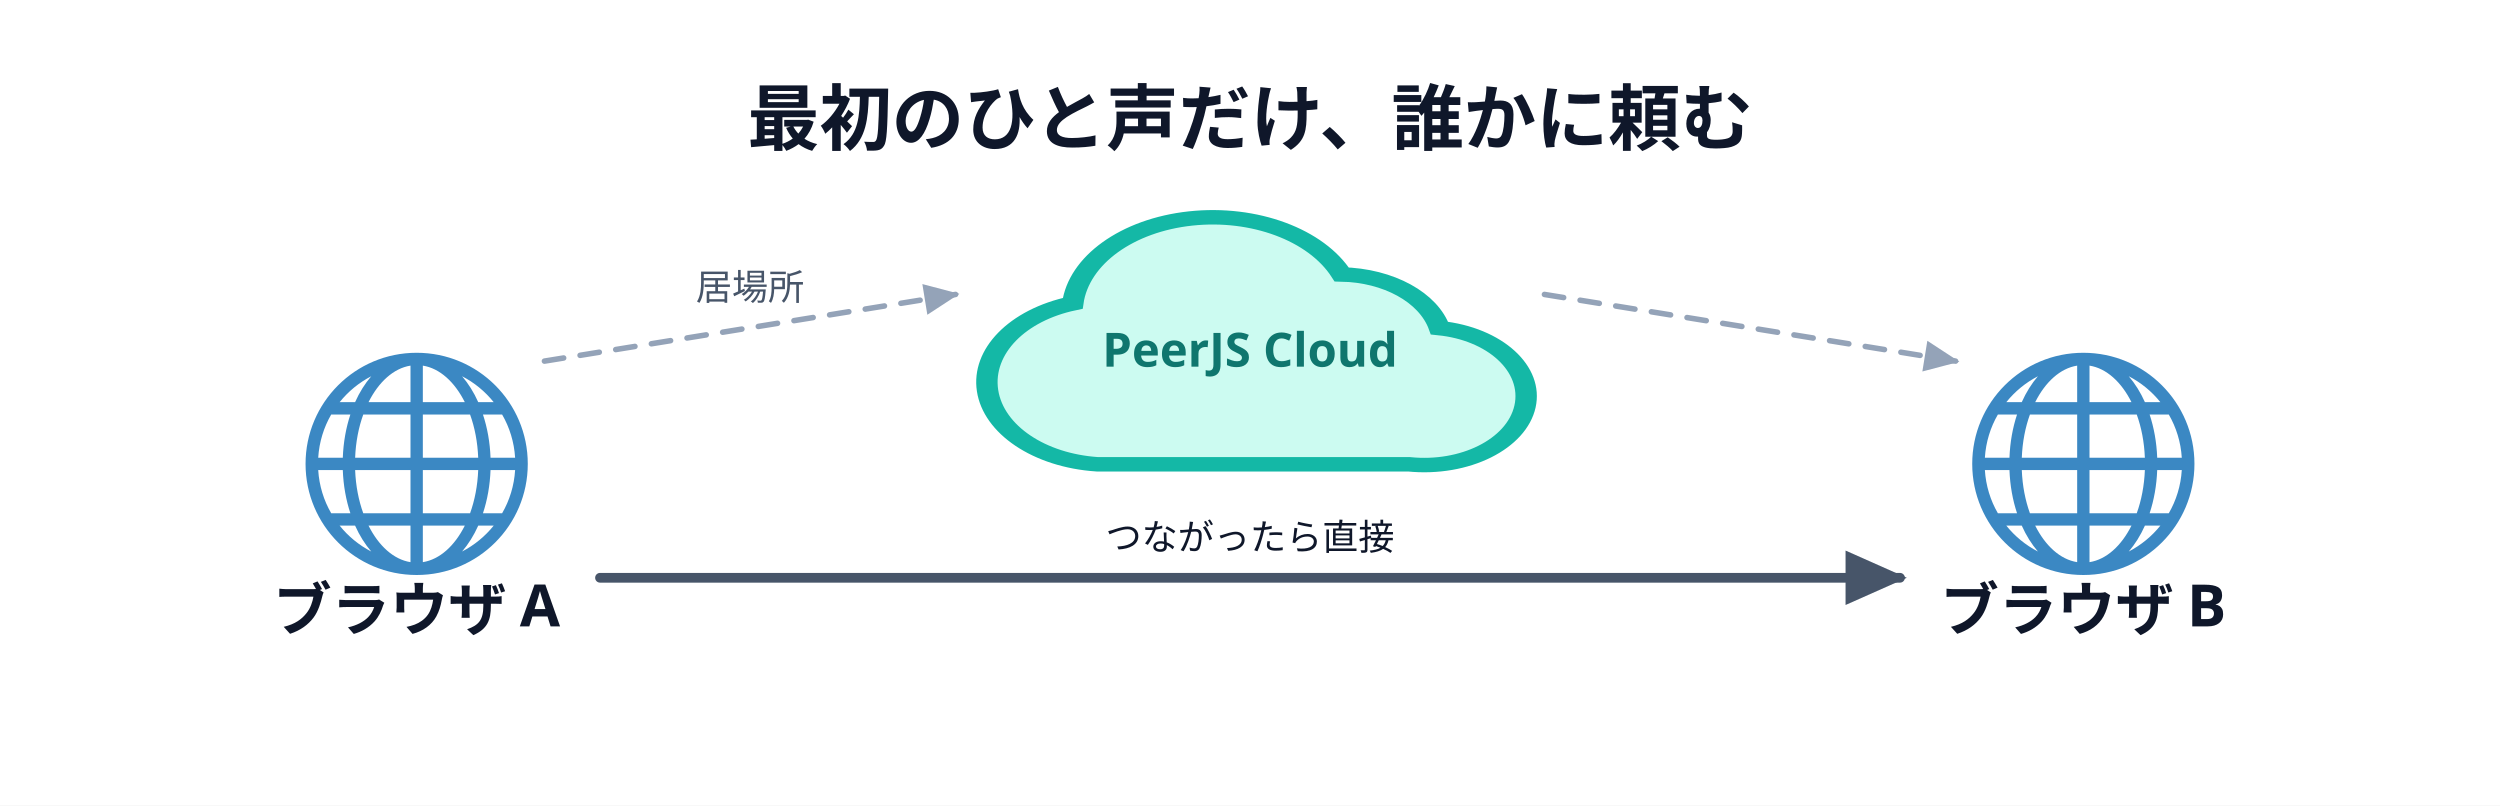
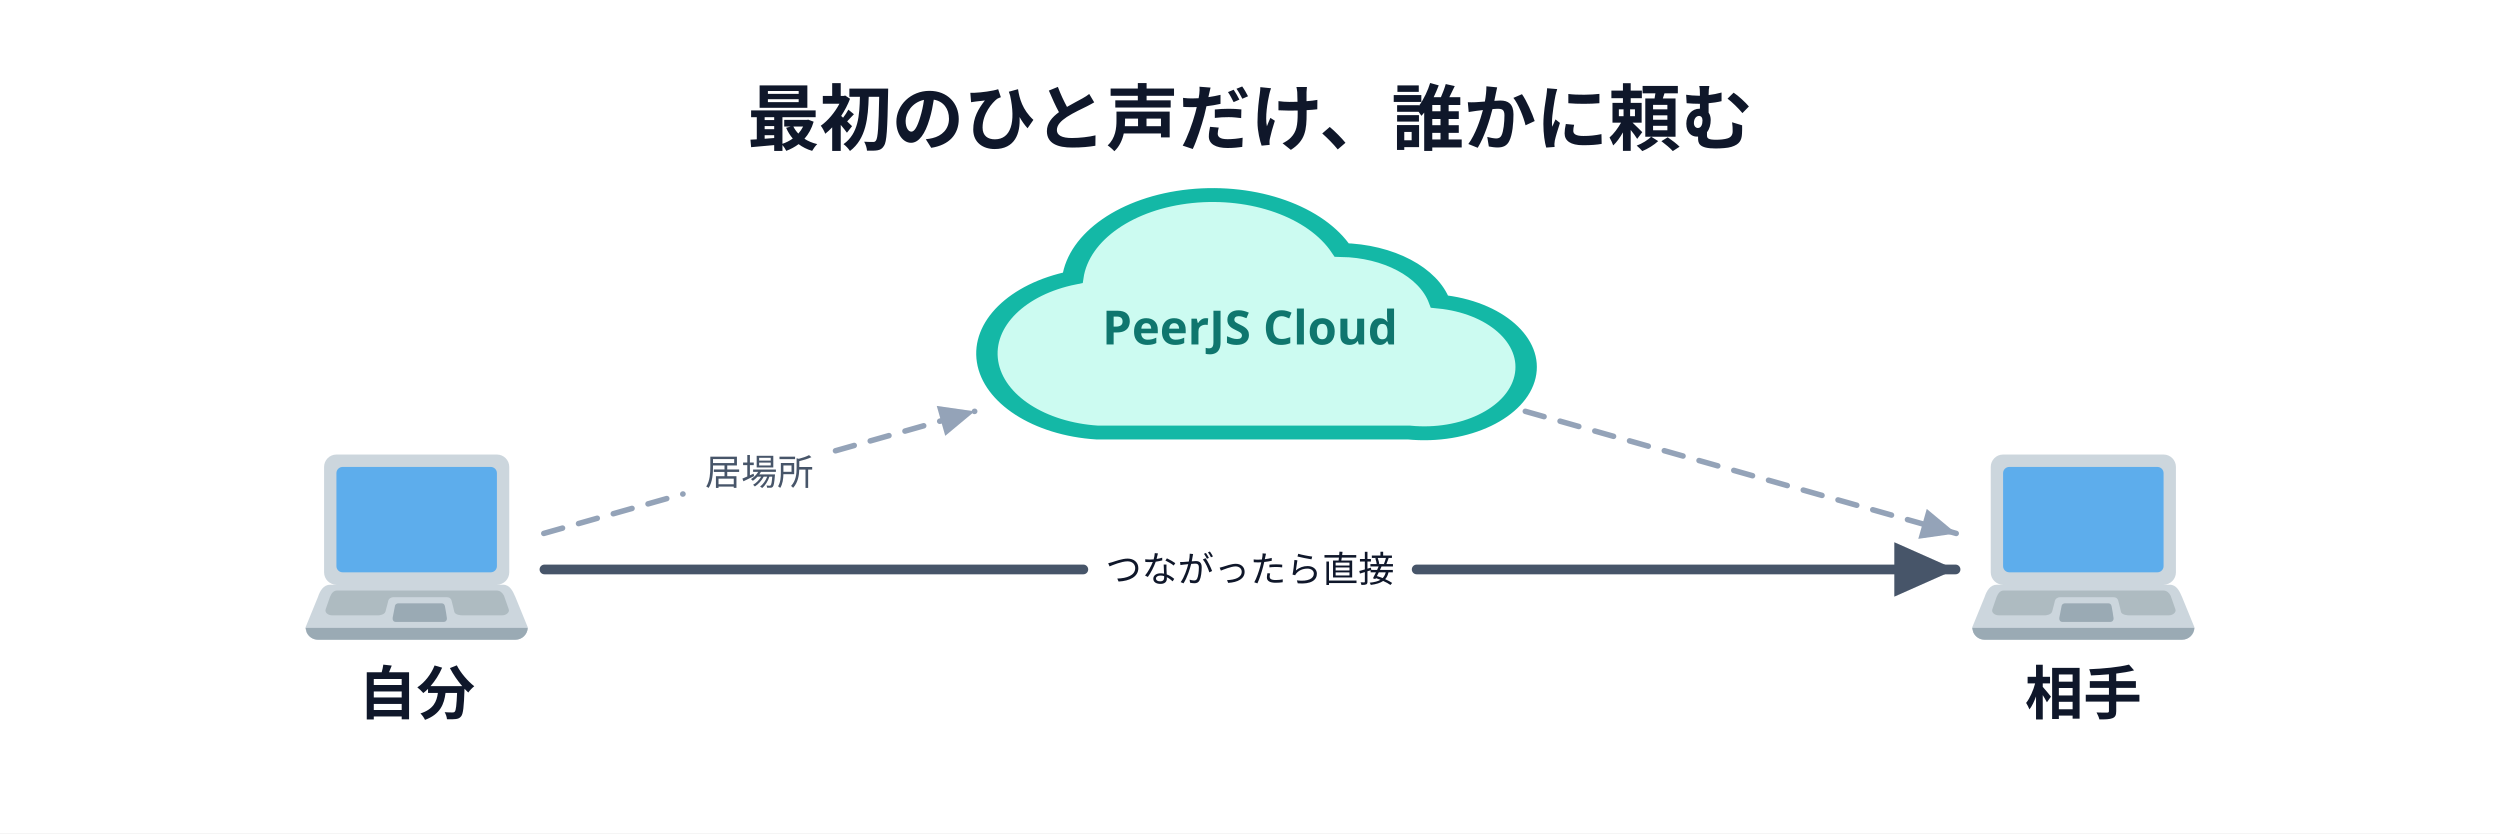
- <svg xmlns="http://www.w3.org/2000/svg" width="900" height="290" viewBox="0 0 900 290" font-family="'Hiragino Sans','Noto Sans JP','Yu Gothic','Segoe UI',sans-serif">
+ <svg xmlns="http://www.w3.org/2000/svg" width="900" height="300" viewBox="0 0 900 300" font-family="'Hiragino Sans','Noto Sans JP','Yu Gothic','Segoe UI',sans-serif">
  <defs>
-     <marker id="aR" viewBox="0 0 10 10" refX="8" refY="5" markerWidth="7" markerHeight="7" orient="auto-start-reverse">
+     <marker id="aR" viewBox="0 0 10 10" refX="9" refY="5" markerWidth="7" markerHeight="7" orient="auto-start-reverse">
      <path d="M0 1 L9 5 L0 9 z" fill="#475569" />
    </marker>
-     <marker id="aRsub" viewBox="0 0 10 10" refX="8" refY="5" markerWidth="7" markerHeight="7" orient="auto-start-reverse">
+     <marker id="aRsub" viewBox="0 0 10 10" refX="9" refY="5" markerWidth="7" markerHeight="7" orient="auto-start-reverse">
      <path d="M0 1 L9 5 L0 9 z" fill="#94a3b8" />
    </marker>
  </defs>
-   <rect x="0" y="0" width="900" height="290" fill="#ffffff" />
+   <rect x="0" y="0" width="900" height="300" fill="#ffffff" />
  <text x="450" y="52" text-anchor="middle" font-size="26" fill="#0f172a" font-weight="700">最初のひと声だけ、誰かに頼む</text>
-   <svg x="110" y="127" width="80" height="80" viewBox="0 0 36 36">
-     <path fill="#3B88C3" d="M18 0C8.059 0 0 8.059 0 18s8.059 18 18 18 18-8.059 18-18S27.941 0 18 0zM2.05 19h3.983c.092 2.506.522 4.871 1.229 7H4.158c-1.207-2.083-1.95-4.459-2.108-7zM19 8V2.081c2.747.436 5.162 2.655 6.799 5.919H19zm7.651 2c.754 2.083 1.219 4.46 1.317 7H19v-7h7.651zM17 2.081V8h-6.799C11.837 4.736 14.253 2.517 17 2.081zM17 10v7H8.032c.098-2.54.563-4.917 1.317-7H17zM6.034 17H2.05c.158-2.54.901-4.917 2.107-7h3.104c-.705 2.129-1.135 4.495-1.227 7zm1.998 2H17v7H9.349c-.754-2.083-1.219-4.459-1.317-7zM17 28v5.919c-2.747-.437-5.163-2.655-6.799-5.919H17zm2 5.919V28h6.8c-1.637 3.264-4.053 5.482-6.8 5.919zM19 26v-7h8.969c-.099 2.541-.563 4.917-1.317 7H19zm10.967-7h3.982c-.157 2.541-.9 4.917-2.107 7h-3.104c.706-2.129 1.136-4.494 1.229-7zm0-2c-.093-2.505-.523-4.871-1.229-7h3.104c1.207 2.083 1.95 4.46 2.107 7h-3.982zm.512-9h-2.503c-.717-1.604-1.606-3.015-2.619-4.199C27.346 4.833 29.089 6.267 30.479 8zM10.643 3.801C9.629 4.985 8.74 6.396 8.023 8H5.521c1.39-1.733 3.133-3.166 5.122-4.199zM5.521 28h2.503c.716 1.604 1.605 3.015 2.619 4.198C8.654 31.166 6.911 29.733 5.521 28zm19.836 4.198c1.014-1.184 1.902-2.594 2.619-4.198h2.503c-1.39 1.733-3.133 3.166-5.122 4.198z" />
-   </svg>
-   <text x="150" y="227" text-anchor="middle" font-size="21" fill="#0f172a" font-weight="700">ブラウザ A</text>
-   <svg x="710" y="127" width="80" height="80" viewBox="0 0 36 36">
-     <path fill="#3B88C3" d="M18 0C8.059 0 0 8.059 0 18s8.059 18 18 18 18-8.059 18-18S27.941 0 18 0zM2.05 19h3.983c.092 2.506.522 4.871 1.229 7H4.158c-1.207-2.083-1.95-4.459-2.108-7zM19 8V2.081c2.747.436 5.162 2.655 6.799 5.919H19zm7.651 2c.754 2.083 1.219 4.46 1.317 7H19v-7h7.651zM17 2.081V8h-6.799C11.837 4.736 14.253 2.517 17 2.081zM17 10v7H8.032c.098-2.54.563-4.917 1.317-7H17zM6.034 17H2.05c.158-2.54.901-4.917 2.107-7h3.104c-.705 2.129-1.135 4.495-1.227 7zm1.998 2H17v7H9.349c-.754-2.083-1.219-4.459-1.317-7zM17 28v5.919c-2.747-.437-5.163-2.655-6.799-5.919H17zm2 5.919V28h6.8c-1.637 3.264-4.053 5.482-6.8 5.919zM19 26v-7h8.969c-.099 2.541-.563 4.917-1.317 7H19zm10.967-7h3.982c-.157 2.541-.9 4.917-2.107 7h-3.104c.706-2.129 1.136-4.494 1.229-7zm0-2c-.093-2.505-.523-4.871-1.229-7h3.104c1.207 2.083 1.95 4.46 2.107 7h-3.982zm.512-9h-2.503c-.717-1.604-1.606-3.015-2.619-4.199C27.346 4.833 29.089 6.267 30.479 8zM10.643 3.801C9.629 4.985 8.74 6.396 8.023 8H5.521c1.39-1.733 3.133-3.166 5.122-4.199zM5.521 28h2.503c.716 1.604 1.605 3.015 2.619 4.198C8.654 31.166 6.911 29.733 5.521 28zm19.836 4.198c1.014-1.184 1.902-2.594 2.619-4.198h2.503c-1.39 1.733-3.133 3.166-5.122 4.198z" />
-   </svg>
-   <text x="750" y="227" text-anchor="middle" font-size="21" fill="#0f172a" font-weight="700">ブラウザ B</text>
-   <g transform="translate(340,78) scale(2.2,1.485714)">
+   <g transform="translate(340,70) scale(2.2,1.42857)">
    <path d="M25,60 a20,20 0 0 1 -4,-39 a23,23 0 0 1 44,-7 a17,17 0 0 1 16,13 a16,16 0 0 1 -5,33 Z" fill="#ccfbf1" stroke="#14b8a6" stroke-width="3.5" />
  </g>
-   <text x="450" y="132" text-anchor="middle" font-size="17" fill="#0f766e" font-weight="600">PeerJS Cloud</text>
-   <line x1="196" y1="130" x2="344" y2="106" stroke="#94a3b8" stroke-width="2.0" stroke-linecap="round" stroke-linejoin="round" stroke-dasharray="7 6" marker-end="url(#aRsub)" />
-   <text x="270.0" y="108.0" text-anchor="middle" font-size="13" fill="#475569" font-weight="400">居場所</text>
-   <line x1="556" y1="106" x2="704" y2="130" stroke="#94a3b8" stroke-width="2.0" stroke-linecap="round" stroke-linejoin="round" stroke-dasharray="7 6" marker-end="url(#aRsub)" />
-   <line x1="216" y1="208" x2="684" y2="208" stroke="#475569" stroke-width="3.5" stroke-linecap="round" stroke-linejoin="round" marker-end="url(#aR)" />
-   <text x="450.0" y="198.0" text-anchor="middle" font-size="13" fill="#0f172a" font-weight="400">つながったら直接</text>
+   <text x="450" y="124" text-anchor="middle" font-size="17" fill="#0f766e" font-weight="600">PeerJS Cloud</text>
+   <svg x="110.0" y="150.3" width="80.0" height="80.0" viewBox="0 0 36 36">
+     <path fill="#CCD6DD" d="M34 29.096c-.417-.963-.896-2.008-2-2.008h-1c1.104 0 2-.899 2-2.008V8.008C33 6.899 32.104 6 31 6H5c-1.104 0-2 .899-2 2.008V25.08c0 1.109.896 2.008 2 2.008H4c-1.104 0-1.667 1.004-2 2.008l-2 4.895C0 35.101.896 36 2 36h32c1.104 0 2-.899 2-2.008l-2-4.896z" />
+     <path fill="#9AAAB4" d="M.008 34.075l.006.057.17.692C.5 35.516 1.192 36 2 36h32c1.076 0 1.947-.855 1.992-1.925H.008z" />
+     <path fill="#5DADEC" d="M31 24.075c0 .555-.447 1.004-1 1.004H6c-.552 0-1-.449-1-1.004V9.013c0-.555.448-1.004 1-1.004h24c.553 0 1 .45 1 1.004v15.062z" />
+     <path fill="#AEBBC1" d="M32.906 31.042l-.76-2.175c-.239-.46-.635-.837-1.188-.837H5.11c-.552 0-.906.408-1.156 1.036l-.688 1.977c-.219.596.448 1.004 1 1.004h7.578s.937-.047 1.103-.608c.192-.648.415-1.624.463-1.796.074-.264.388-.531.856-.531h8.578c.5 0 .746.253.811.566.042.204.312 1.141.438 1.782.111.571 1.221.586 1.221.586h6.594c.551 0 1.217-.471.998-1.004z" />
+     <path fill="#9AAAB4" d="M22.375 33.113h-7.781c-.375 0-.538-.343-.484-.675.054-.331.359-1.793.383-1.963.023-.171.274-.375.524-.375h7.015c.297 0 .49.163.55.489.059.327.302 1.641.321 1.941.019.301-.169.583-.528.583z" />
+   </svg>
+   <text x="150" y="257.14" text-anchor="middle" font-size="21" fill="#0f172a" font-weight="700">自分</text>
+   <svg x="710.0" y="150.3" width="80.0" height="80.0" viewBox="0 0 36 36">
+     <path fill="#CCD6DD" d="M34 29.096c-.417-.963-.896-2.008-2-2.008h-1c1.104 0 2-.899 2-2.008V8.008C33 6.899 32.104 6 31 6H5c-1.104 0-2 .899-2 2.008V25.08c0 1.109.896 2.008 2 2.008H4c-1.104 0-1.667 1.004-2 2.008l-2 4.895C0 35.101.896 36 2 36h32c1.104 0 2-.899 2-2.008l-2-4.896z" />
+     <path fill="#9AAAB4" d="M.008 34.075l.006.057.17.692C.5 35.516 1.192 36 2 36h32c1.076 0 1.947-.855 1.992-1.925H.008z" />
+     <path fill="#5DADEC" d="M31 24.075c0 .555-.447 1.004-1 1.004H6c-.552 0-1-.449-1-1.004V9.013c0-.555.448-1.004 1-1.004h24c.553 0 1 .45 1 1.004v15.062z" />
+     <path fill="#AEBBC1" d="M32.906 31.042l-.76-2.175c-.239-.46-.635-.837-1.188-.837H5.11c-.552 0-.906.408-1.156 1.036l-.688 1.977c-.219.596.448 1.004 1 1.004h7.578s.937-.047 1.103-.608c.192-.648.415-1.624.463-1.796.074-.264.388-.531.856-.531h8.578c.5 0 .746.253.811.566.042.204.312 1.141.438 1.782.111.571 1.221.586 1.221.586h6.594c.551 0 1.217-.471.998-1.004z" />
+     <path fill="#9AAAB4" d="M22.375 33.113h-7.781c-.375 0-.538-.343-.484-.675.054-.331.359-1.793.383-1.963.023-.171.274-.375.524-.375h7.015c.297 0 .49.163.55.489.059.327.302 1.641.321 1.941.019.301-.169.583-.528.583z" />
+   </svg>
+   <text x="750" y="257.14" text-anchor="middle" font-size="21" fill="#0f172a" font-weight="700">相手</text>
+   <path d="M195.77 192.03 L245.87 177.84" fill="none" stroke="#94a3b8" stroke-width="2.0" stroke-linecap="round" stroke-linejoin="round" stroke-dasharray="7 6" />
+   <path d="M300.78 162.28 L350.88 148.08" fill="none" stroke="#94a3b8" stroke-width="2.0" stroke-linecap="round" stroke-linejoin="round" stroke-dasharray="7 6" marker-end="url(#aRsub)" />
+   <text x="273.325" y="174.608" text-anchor="middle" font-size="13" fill="#475569" font-weight="400">居場所</text>
+   <path d="M549.12 148.08 L704.23 192.03" fill="none" stroke="#94a3b8" stroke-width="2.0" stroke-linecap="round" stroke-linejoin="round" stroke-dasharray="7 6" marker-end="url(#aRsub)" />
+   <path d="M196.00 205.00 L390.00 205.00" fill="none" stroke="#475569" stroke-width="3.5" stroke-linecap="round" stroke-linejoin="round" />
+   <path d="M510.00 205.00 L704.00 205.00" fill="none" stroke="#475569" stroke-width="3.5" stroke-linecap="round" stroke-linejoin="round" marker-end="url(#aR)" />
+   <text x="450" y="209.55" text-anchor="middle" font-size="13" fill="#0f172a" font-weight="400">つながったら直接</text>
</svg>
